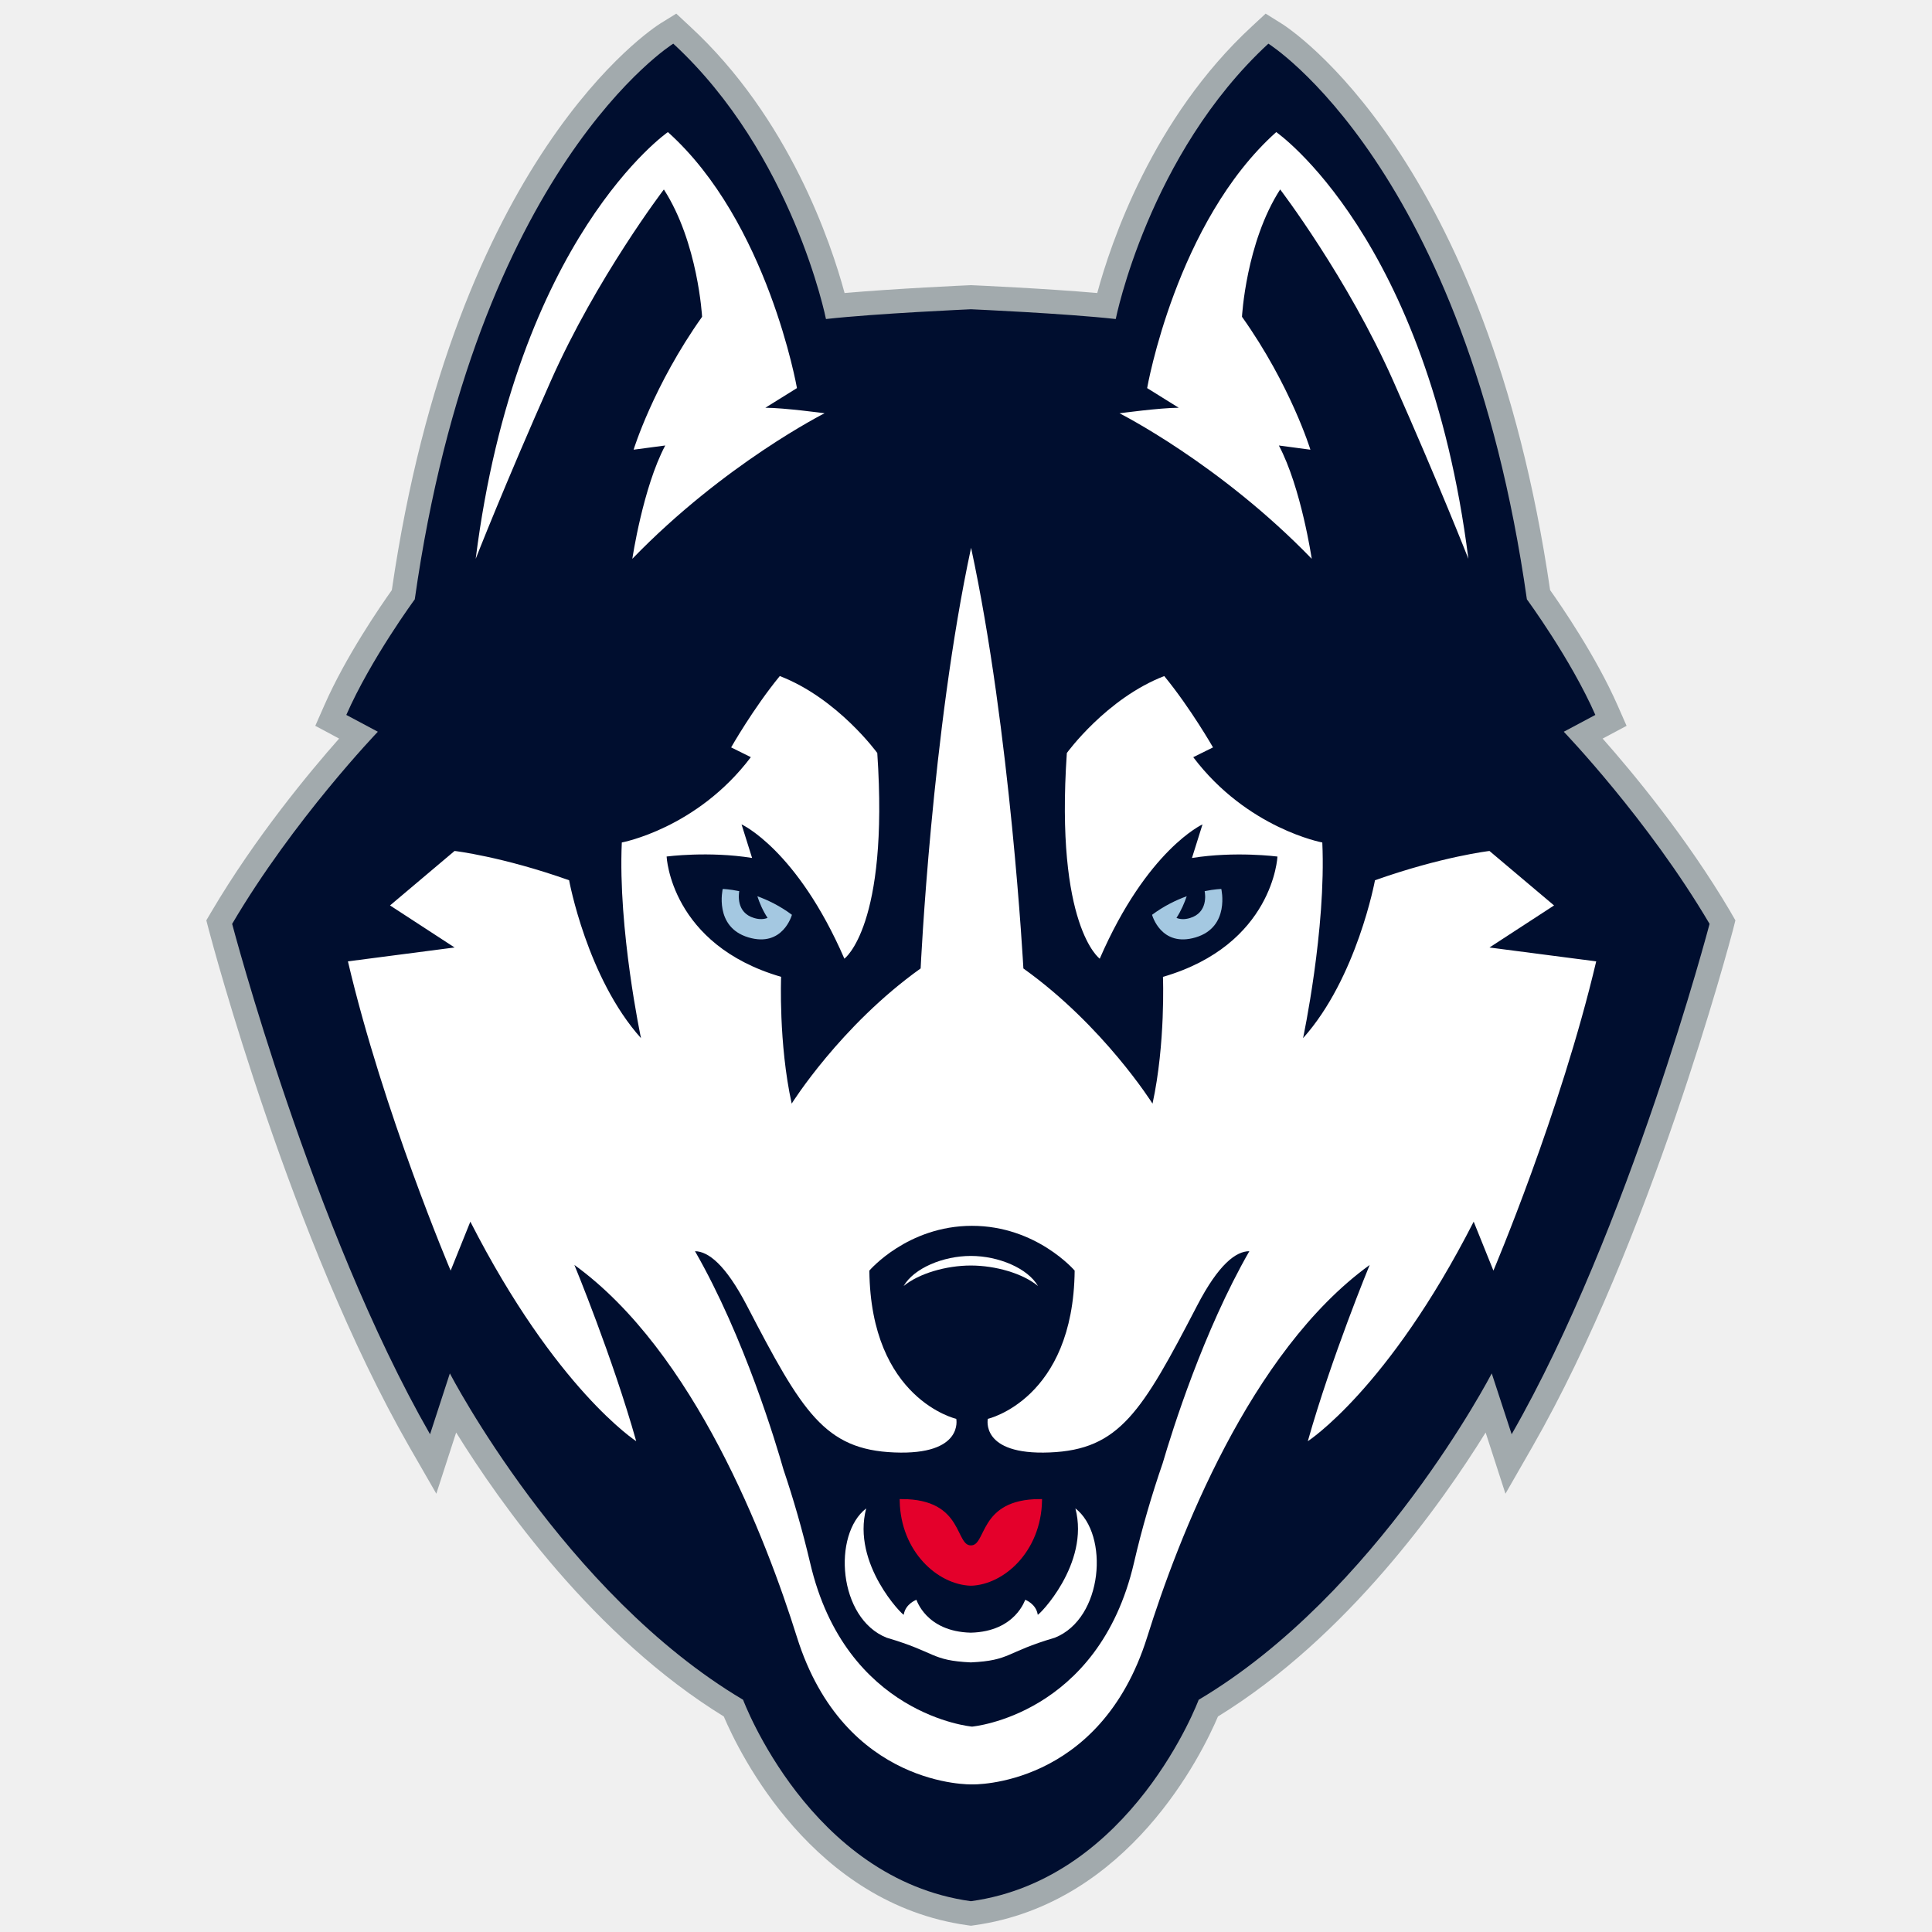
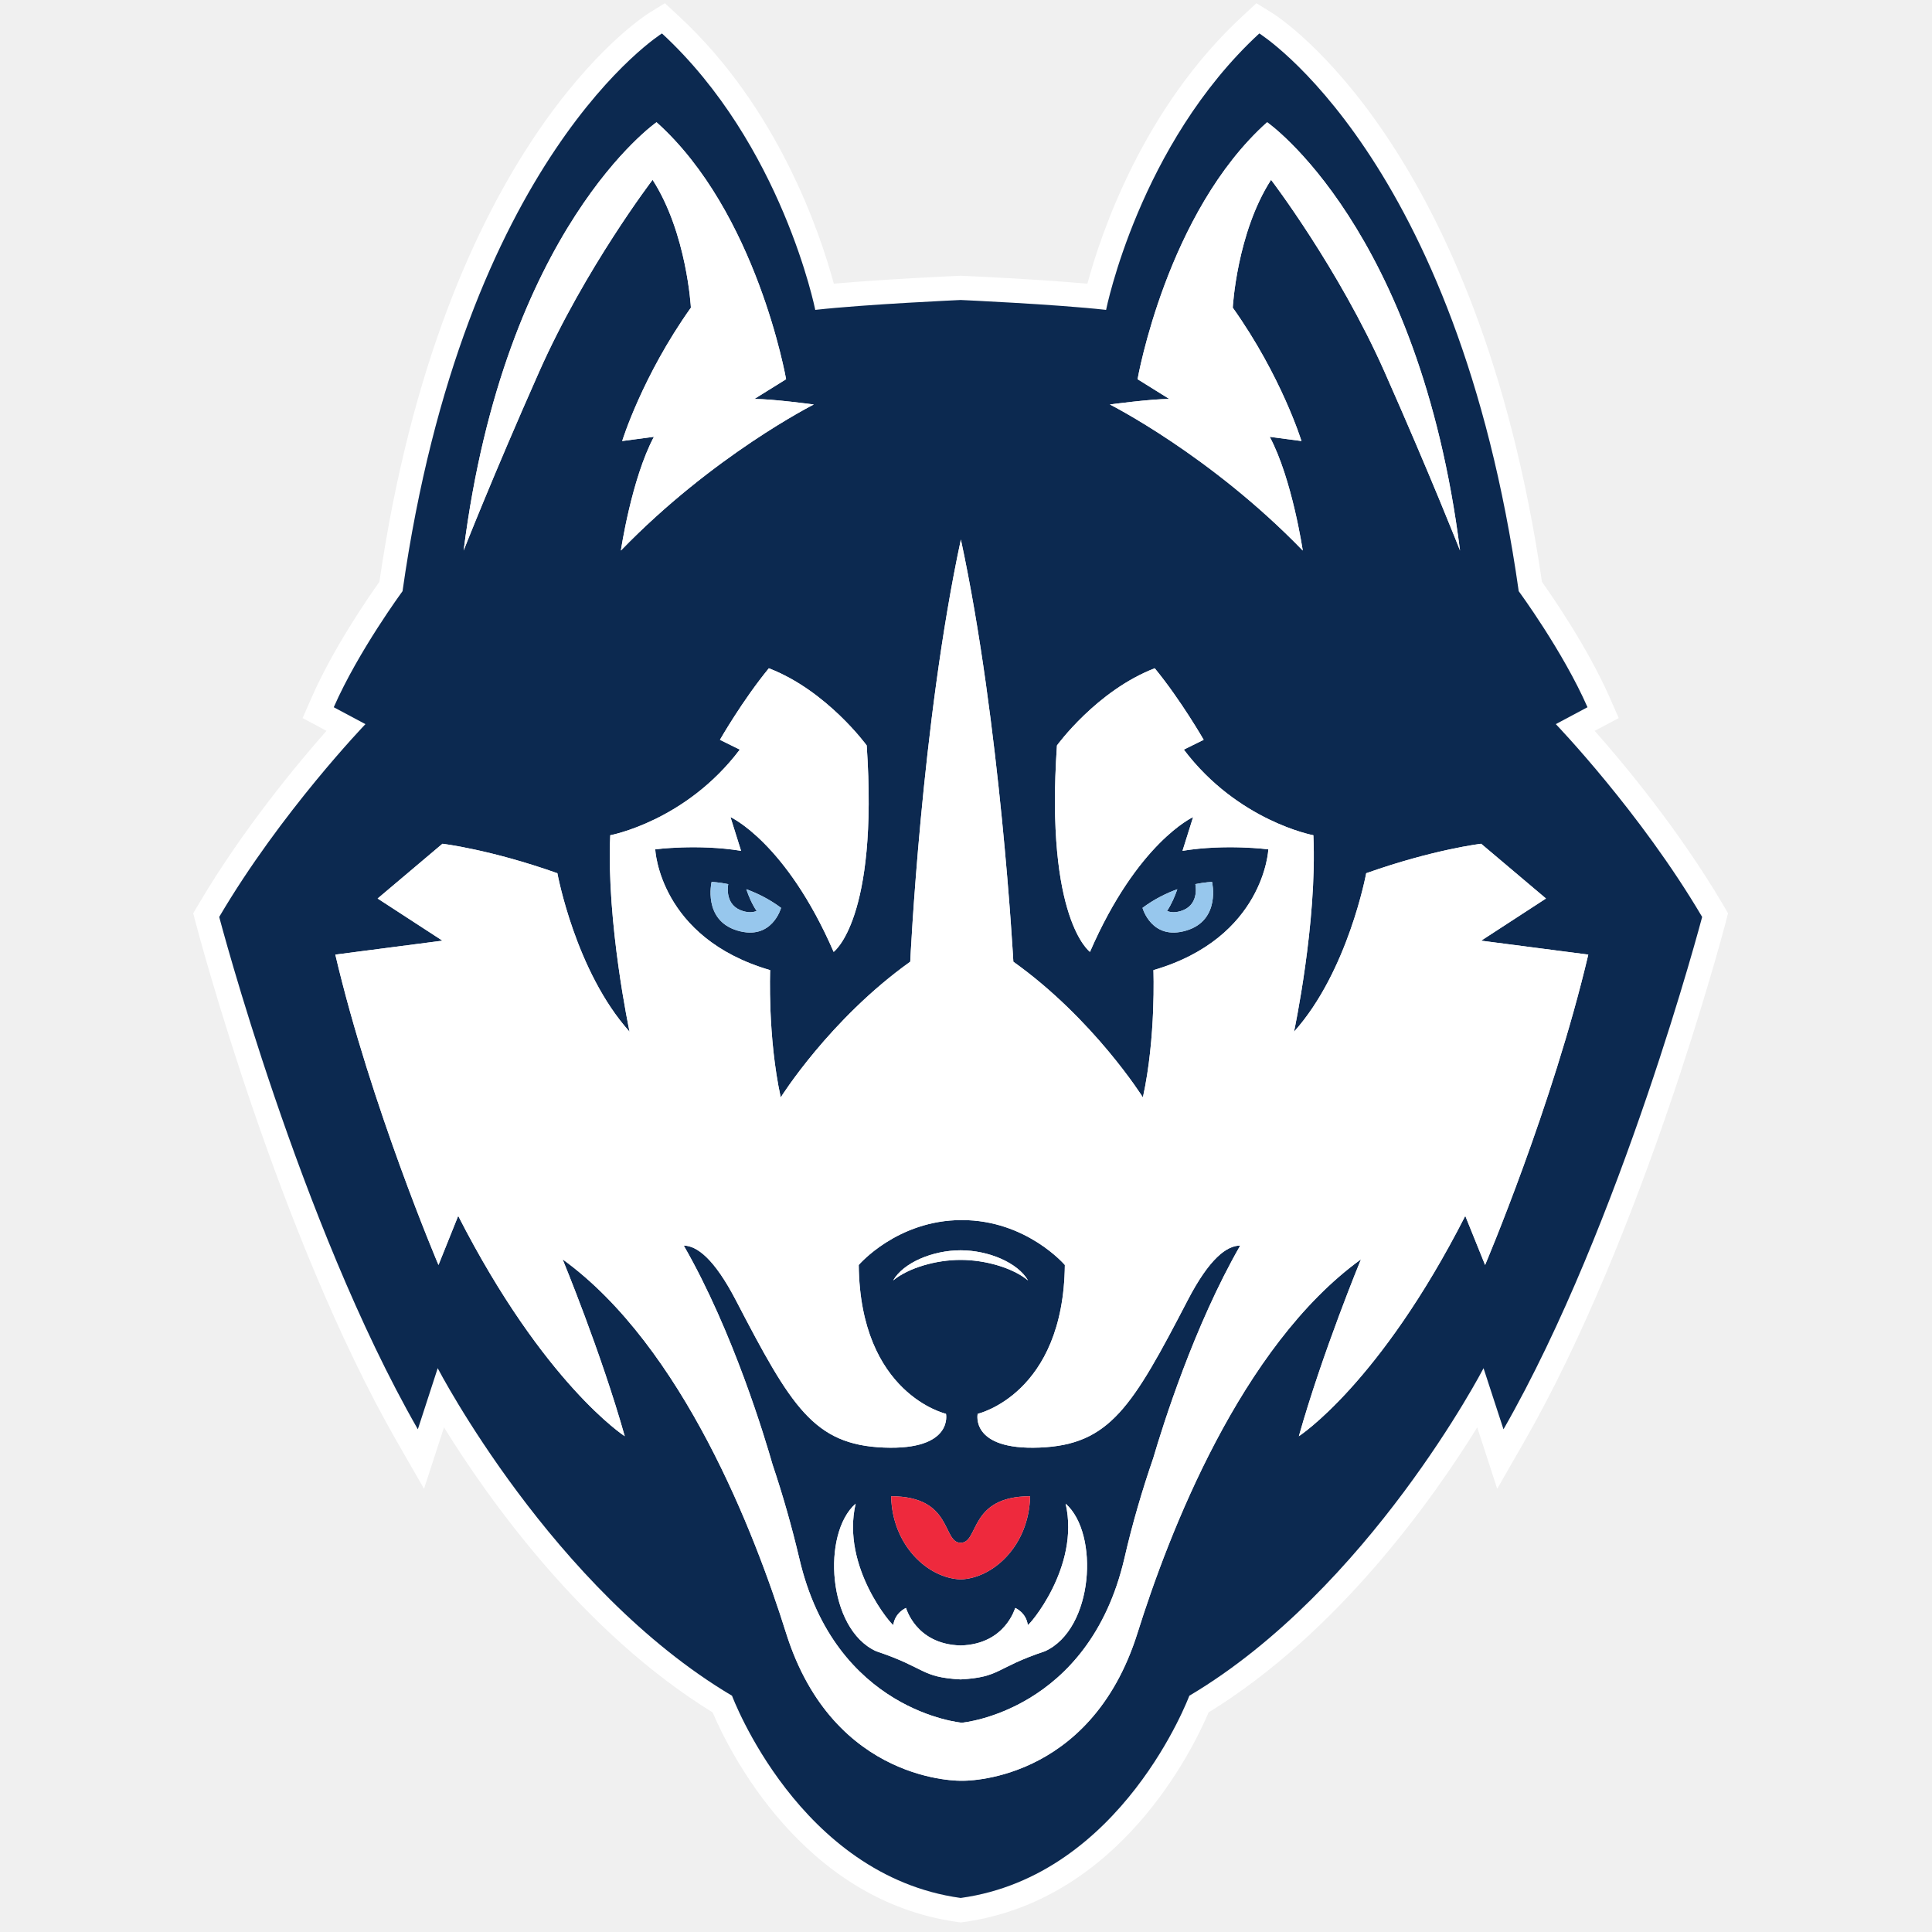
- <svg xmlns="http://www.w3.org/2000/svg" width="250px" height="250px" viewBox="0 0 250 250" version="1.1">
-   <defs />
-   <g id="Page-1" stroke="none" stroke-width="1" fill="none" fill-rule="evenodd">
-     <g id="UCONN" fill-rule="nonzero">
-       <g id="Connecticut_Huskies_logo" transform="translate(24, 0)">
-         <path d="M199.922,117.978 C194.238,108.343 187.2,99.885 183.381,95.572 L186.479,93.922 L185.312,91.271 C182.532,84.948 178.035,78.405 176.585,76.361 C168.379,20.195 142.888,3.7 141.793,3.023 L139.771,1.764 L138.024,3.386 C125.146,15.257 119.721,31.489 117.983,37.918 C111.351,37.335 102.211,36.923 101.771,36.907 L101.649,36.898 L101.503,36.907 C101.063,36.923 91.929,37.335 85.289,37.918 C83.551,31.489 78.138,15.256 65.25,3.386 L63.509,1.764 L61.472,3.023 C60.399,3.701 34.889,20.196 26.702,76.361 C25.248,78.405 20.737,84.948 17.966,91.271 L16.799,93.922 L19.881,95.572 C16.069,99.885 9.034,108.343 3.356,117.978 L2.699,119.09 L3.029,120.36 C3.462,121.982 13.696,160.564 28.947,187.181 L32.46,193.285 L35.026,185.367 C40.729,194.567 52.916,211.81 69.658,222.111 C71.701,226.915 81.158,246.334 101.206,249.128 L101.646,249.189 L102.068,249.128 C122.118,246.333 131.563,226.915 133.606,222.111 C150.349,211.81 162.54,194.567 168.239,185.367 L170.805,193.285 L174.308,187.181 C189.566,160.567 199.808,121.983 200.239,120.36 L200.559,119.09 L199.915,117.978 L199.922,117.978 Z" id="Shape" fill="#A2AAAD" />
-         <path d="M63.12,5.649 C63.12,5.649 37.623,21.551 29.671,77.553 C29.671,77.553 23.992,85.271 20.812,92.511 L24.893,94.687 C24.893,94.687 14.001,106.023 6.04,119.55 C6.04,119.55 16.429,159.052 31.648,185.591 L34.211,177.716 C34.211,177.716 48.98,206.202 72.155,219.95 C72.155,219.95 80.786,243.135 101.636,246.015 C122.468,243.134 131.109,219.95 131.109,219.95 C154.276,206.202 169.031,177.716 169.031,177.716 L171.608,185.591 C186.826,159.052 197.218,119.55 197.218,119.55 C189.252,106.024 178.351,94.687 178.351,94.687 L182.437,92.511 C179.257,85.271 173.578,77.553 173.578,77.553 C165.627,21.552 140.126,5.649 140.126,5.649 C124.633,19.96 120.376,41.283 120.376,41.283 C113.891,40.559 101.638,40.018 101.638,40.018 C101.638,40.018 89.365,40.559 82.88,41.283 C82.88,41.283 78.623,19.96 63.121,5.649 L63.12,5.649 Z" id="Shape" fill="#000E2F" />
-         <path d="M62.421,17.091 L62.421,17.096 C62.421,17.096 42.824,30.666 37.554,72.314 C37.554,72.314 41.327,62.685 47.272,49.299 C53.21,35.908 61.905,24.517 61.905,24.517 C66.335,31.399 66.85,40.993 66.85,40.993 C60.542,49.873 57.987,58.19 57.987,58.19 L62.082,57.646 C59.195,63.08 57.824,72.308 57.824,72.308 C69.744,59.998 82.701,53.475 82.701,53.475 C82.701,53.475 77.422,52.763 75.036,52.763 L79.126,50.219 C79.126,50.219 75.361,28.684 62.421,17.09 L62.421,17.091 Z M141.141,17.091 L141.141,17.096 C128.196,28.684 124.44,50.22 124.44,50.22 L128.526,52.764 C126.146,52.764 120.865,53.48 120.865,53.48 C120.865,53.48 133.82,59.999 145.738,72.309 C145.738,72.309 144.371,63.084 141.485,57.647 L145.566,58.191 C145.566,58.191 143.017,49.866 136.712,40.99 C136.712,40.99 137.22,31.393 141.652,24.514 C141.652,24.514 150.351,35.902 156.286,49.295 C162.227,62.678 166.008,72.31 166.008,72.31 C160.732,30.66 141.141,17.09 141.141,17.09 L141.141,17.091 Z M101.655,70.892 C96.558,94.605 95.131,125.314 95.131,125.314 C84.742,132.736 78.445,142.806 78.445,142.806 C76.731,135.02 77.075,126.402 77.075,126.402 C62.761,122.238 62.26,110.833 62.26,110.833 C62.26,110.833 67.701,110.114 73.319,111.019 L71.955,106.674 C71.955,106.674 79.122,109.921 85.262,124.052 C85.262,124.052 91.043,119.878 89.519,97.437 C89.519,97.437 84.397,90.368 76.905,87.481 C73.493,91.635 70.609,96.712 70.609,96.712 L73.158,97.976 C66.178,107.22 56.462,109.016 56.462,109.016 C55.949,120.248 58.944,134.336 58.944,134.336 C51.955,126.549 49.642,113.903 49.642,113.903 C40.961,110.827 34.822,110.113 34.822,110.113 L26.469,117.163 L34.822,122.604 L21.021,124.4 C25.612,143.95 34.314,164.416 34.314,164.416 L36.863,158.082 C47.945,179.789 58.326,186.491 58.326,186.491 C55.269,175.641 50.327,163.686 50.327,163.686 C65.832,174.912 75.121,199.073 79.121,211.839 C85.261,231.395 101.788,230.902 101.788,230.902 C101.788,230.902 118.308,231.395 124.445,211.839 C128.44,199.074 137.733,174.912 153.234,163.686 C153.234,163.686 148.291,175.641 145.23,186.491 C145.23,186.491 155.617,179.789 166.694,158.082 L169.247,164.417 C169.247,164.417 177.94,143.95 182.549,124.401 L168.737,122.606 L177.094,117.165 L168.737,110.115 C168.737,110.115 162.603,110.829 153.922,113.905 C153.922,113.905 151.594,126.551 144.615,134.338 C144.615,134.338 147.616,120.249 147.106,109.018 C147.106,109.018 137.392,107.222 130.406,97.979 L132.964,96.714 C132.964,96.714 130.063,91.637 126.654,87.483 C119.167,90.37 114.049,97.439 114.049,97.439 C112.516,119.879 118.306,124.054 118.306,124.054 C124.443,109.923 131.604,106.676 131.604,106.676 L130.239,111.024 C135.856,110.12 141.302,110.838 141.302,110.838 C141.302,110.838 140.795,122.243 126.487,126.407 C126.487,126.407 126.832,135.025 125.136,142.811 C125.136,142.811 118.815,132.741 108.426,125.319 C108.426,125.319 106.772,94.606 101.659,70.895 L101.655,70.892 Z" id="Shape" fill="#FFFFFF" />
-         <path d="M101.782,158.622 C110.118,158.622 115.061,164.416 115.061,164.416 C114.89,181.079 103.825,183.598 103.825,183.598 C103.825,183.598 102.797,188.316 111.829,187.946 C120.865,187.586 123.76,182.699 130.911,168.941 C133.7,163.562 135.954,161.905 137.665,161.905 C131.724,172.261 127.715,185.025 126.454,189.326 C125.048,193.401 123.763,197.768 122.731,202.247 C118.134,221.989 101.782,223.424 101.782,223.424 C101.782,223.424 85.425,221.989 80.834,202.247 C79.848,198.065 78.68,193.992 77.379,190.152 C76.465,186.933 72.327,173.025 65.933,161.905 C67.641,161.933 69.858,163.604 72.644,168.94 C79.792,182.699 82.699,187.586 91.726,187.946 C100.755,188.316 99.74,183.598 99.74,183.598 C99.74,183.598 88.663,181.079 88.495,164.416 C88.495,164.416 93.422,158.621 101.782,158.621 L101.782,158.622 Z" id="Shape" fill="#000E2F" />
-         <path d="M69.521,115.033 C69.521,115.033 68.355,119.954 72.833,121.295 C77.314,122.642 78.475,118.374 78.475,118.374 C76.929,117.219 75.359,116.468 74.002,115.973 C74.283,116.838 74.71,117.849 75.324,118.775 C74.875,118.952 74.301,119.009 73.578,118.789 C71.244,118.096 71.595,115.724 71.659,115.315 C70.358,115.046 69.521,115.033 69.521,115.033 L69.521,115.033 Z M134.035,115.033 C134.035,115.033 133.196,115.046 131.882,115.315 C131.961,115.724 132.311,118.098 129.978,118.794 C129.248,119.014 128.679,118.955 128.236,118.775 C128.84,117.849 129.263,116.841 129.562,115.973 C128.182,116.471 126.631,117.219 125.076,118.374 C125.076,118.374 126.225,122.642 130.727,121.295 C135.202,119.954 134.035,115.033 134.035,115.033 L134.035,115.033 Z" id="Shape" fill="#A4C8E1" />
-         <path d="M101.638,204.945 C105.787,204.807 110.433,200.641 110.588,194.229 C102.64,194.229 104.03,200.222 101.638,200.222 C99.228,200.222 100.664,194.229 92.67,194.229 C92.81,200.641 97.462,204.807 101.638,204.945" id="Shape" stroke="#E4002B" stroke-width="0.5" fill="#E4002B" />
-         <path d="M101.626,162.517 C98.024,162.517 94.246,164.117 92.93,166.412 C94.894,164.784 98.446,163.758 101.626,163.758 C104.824,163.758 108.365,164.784 110.317,166.412 C108.991,164.118 105.23,162.517 101.626,162.517 Z M88.085,195.187 C83.717,198.549 84.434,209.416 90.739,211.921 C97.209,213.821 96.425,214.861 101.621,215.114 C106.82,214.861 106.028,213.82 112.489,211.921 C118.791,209.416 119.516,198.549 115.157,195.187 C117.045,202.397 110.345,209.125 110.284,208.942 C110.064,207.513 108.671,207.023 108.671,207.009 C108.655,206.915 107.471,211.127 101.621,211.267 C95.756,211.127 94.581,206.916 94.581,207.009 C94.581,207.023 93.167,207.513 92.944,208.942 C92.892,209.125 86.185,202.397 88.085,195.187 L88.085,195.187 Z" id="Shape" fill="#FFFFFF" />
+ <svg xmlns="http://www.w3.org/2000/svg" width="200px" height="200px" viewBox="0 0 200 200" version="1.1">
+   <g id="uconn" stroke="none" stroke-width="1" fill="none" fill-rule="evenodd">
+     <g id="uconn_BGL">
+       <g id="uconn" transform="translate(20, 0)">
+         <g id="g10" transform="translate(79.50308, 99.57596) scale(-1, 1) rotate(-180) translate(-79.50308, -99.57596) translate(0, 0.141743)" fill-rule="nonzero">
+           <g id="g12">
+             <path d="M135.641,51.051 L133.576,57.377 C133.576,57.377 121.724,34.509 103.117,23.467 C103.117,23.467 96.185,4.848 79.449,2.534 C62.711,4.848 55.78,23.467 55.78,23.467 C37.172,34.509 25.311,57.377 25.311,57.377 L23.255,51.051 C11.035,72.368 2.693,104.088 2.693,104.088 C9.08,114.948 17.832,124.049 17.832,124.049 L14.552,125.798 C17.104,131.611 21.671,137.809 21.671,137.809 C28.05,182.776 48.526,195.547 48.526,195.547 C60.974,184.055 64.395,166.93 64.395,166.93 C69.598,167.512 79.449,167.954 79.449,167.954 C79.449,167.954 89.296,167.512 94.503,166.93 C94.503,166.93 97.921,184.055 110.363,195.547 C110.363,195.547 130.838,182.776 137.217,137.809 C137.217,137.809 141.785,131.611 144.336,125.798 L141.056,124.049 C141.056,124.049 149.809,114.948 156.205,104.088 C156.205,104.088 147.859,72.368 135.641,51.051 Z M158.365,105.363 C153.802,113.096 148.149,119.889 145.081,123.353 L147.572,124.675 L146.635,126.805 C144.4,131.883 140.791,137.137 139.622,138.778 C133.039,183.88 112.567,197.124 111.692,197.668 L110.065,198.679 L108.665,197.38 C98.321,187.845 93.964,174.81 92.568,169.645 C87.248,170.116 79.905,170.446 79.552,170.459 L79.449,170.468 L79.337,170.459 C78.985,170.446 71.649,170.116 66.316,169.645 C64.923,174.81 60.576,187.845 50.229,197.38 L48.829,198.679 L47.196,197.668 C46.33,197.124 25.849,183.88 19.275,138.778 C18.108,137.137 14.484,131.883 12.26,126.805 L11.326,124.675 L13.798,123.353 C10.739,119.889 5.088,113.096 0.532,105.363 L0,104.467 L0.268,103.449 C0.612,102.145 8.835,71.165 21.078,49.794 L23.895,44.893 L25.962,51.248 C30.534,43.861 40.325,30.016 53.769,21.745 C55.412,17.889 63.002,2.29 79.104,0.048 L79.449,0 L79.793,0.048 C95.895,2.29 103.476,17.889 105.117,21.745 C118.562,30.016 128.354,43.861 132.924,51.248 L134.99,44.893 L137.804,49.794 C150.054,71.165 158.279,102.145 158.624,103.449 L158.882,104.467 L158.365,105.363 L158.365,105.363 Z" id="path14" fill="#FFFFFF" />
+             <path d="M88.17,28.073 C82.979,26.341 83.612,25.388 79.442,25.158 C75.271,25.388 75.9,26.341 70.706,28.073 C65.644,30.361 65.065,40.282 68.575,43.35 C67.046,36.773 72.433,30.627 72.475,30.794 C72.659,32.1 73.787,32.548 73.787,32.557 C73.787,32.643 74.733,28.799 79.442,28.672 C84.142,28.799 85.092,32.643 85.102,32.557 C85.102,32.548 86.22,32.1 86.397,30.794 C86.445,30.627 91.828,36.773 90.314,43.35 C93.813,40.282 93.229,30.361 88.17,28.073 L88.17,28.073 Z M79.449,39.303 C81.377,39.303 80.256,44.117 86.637,44.117 C86.518,38.969 82.788,35.624 79.449,35.511 C76.101,35.624 72.371,38.969 72.249,44.117 C78.679,44.117 77.518,39.303 79.449,39.303 Z M72.457,66.456 C73.516,68.298 76.551,69.58 79.442,69.58 C82.338,69.58 85.358,68.298 86.424,66.456 C84.853,67.761 82.01,68.586 79.442,68.586 C76.883,68.586 74.036,67.761 72.457,66.456 Z M102.957,64.422 C97.215,53.372 94.887,49.452 87.631,49.159 C80.386,48.865 81.209,52.654 81.209,52.654 C81.209,52.654 90.096,54.678 90.233,68.059 C90.233,68.059 86.268,72.71 79.567,72.71 C72.858,72.71 68.896,68.059 68.896,68.059 C69.032,54.678 77.929,52.654 77.929,52.654 C77.929,52.654 78.743,48.865 71.49,49.159 C64.244,49.452 61.913,53.372 56.17,64.422 C53.937,68.705 52.154,70.046 50.782,70.07 C55.918,61.141 59.238,49.976 59.977,47.392 C61.017,44.308 61.952,41.037 62.745,37.679 C66.431,21.826 79.567,20.674 79.567,20.674 C79.567,20.674 92.7,21.826 96.394,37.679 C97.22,41.276 98.25,44.783 99.38,48.055 C100.393,51.507 103.613,61.756 108.387,70.07 C107.007,70.07 105.199,68.741 102.957,64.422 L102.957,64.422 Z" id="path16" fill="#0C2950" />
+             <path d="M102.216,104.693 C104.087,105.25 103.807,107.158 103.742,107.486 C104.798,107.702 105.472,107.711 105.472,107.711 C105.472,107.711 106.408,103.76 102.813,102.682 C99.201,101.601 98.273,105.029 98.273,105.029 C99.521,105.955 100.769,106.557 101.874,106.957 C101.634,106.261 101.299,105.45 100.813,104.706 C101.172,104.561 101.627,104.516 102.216,104.693 L102.216,104.693 Z M56.926,104.693 C57.51,104.516 57.966,104.561 58.326,104.706 C57.828,105.45 57.493,106.261 57.26,106.957 C58.359,106.557 59.616,105.955 60.857,105.029 C60.857,105.029 59.928,101.601 56.324,102.682 C52.73,103.76 53.666,107.711 53.666,107.711 C53.666,107.711 54.337,107.702 55.386,107.486 C55.331,107.158 55.05,105.25 56.926,104.693 L56.926,104.693 Z M144.419,100.19 C140.719,84.49 133.737,68.059 133.737,68.059 L131.684,73.141 C122.797,55.711 114.457,50.333 114.457,50.333 C116.914,59.042 120.886,68.643 120.886,68.643 C108.432,59.63 100.973,40.23 97.761,29.978 C92.834,14.274 79.567,14.667 79.567,14.667 C79.567,14.667 66.299,14.274 61.367,29.978 C58.158,40.23 50.694,59.63 38.243,68.643 C38.243,68.643 42.217,59.042 44.674,50.333 C44.674,50.333 36.337,55.711 27.433,73.141 L25.392,68.059 C25.392,68.059 18.401,84.49 14.712,100.19 L25.802,101.632 L19.092,105.997 L25.802,111.665 C25.802,111.665 30.725,111.086 37.699,108.615 C37.699,108.615 39.558,98.46 45.172,92.208 C45.172,92.208 42.758,103.529 43.174,112.547 C43.174,112.547 50.976,113.987 56.581,121.41 L54.528,122.426 C54.528,122.426 56.852,126.495 59.592,129.831 C65.604,127.513 69.721,121.841 69.721,121.841 C70.946,103.819 66.299,100.471 66.299,100.471 C61.367,111.819 55.618,114.426 55.618,114.426 L56.714,110.934 C52.2,111.665 47.829,111.086 47.829,111.086 C47.829,111.086 48.235,101.926 59.727,98.582 C59.727,98.582 59.453,91.662 60.822,85.41 C60.822,85.41 65.884,93.497 74.228,99.455 C74.228,99.455 75.374,124.117 79.47,143.157 C83.571,124.117 84.902,99.455 84.902,99.455 C93.243,93.497 98.312,85.41 98.312,85.41 C99.68,91.662 99.402,98.582 99.402,98.582 C110.89,101.926 111.299,111.086 111.299,111.086 C111.299,111.086 106.926,111.665 102.413,110.934 L103.51,114.426 C103.51,114.426 97.761,111.819 92.834,100.471 C92.834,100.471 88.182,103.819 89.416,121.841 C89.416,121.841 93.524,127.513 99.539,129.831 C102.276,126.495 104.604,122.426 104.604,122.426 L102.549,121.41 C108.159,113.987 115.959,112.547 115.959,112.547 C116.371,103.529 113.958,92.208 113.958,92.208 C119.561,98.46 121.429,108.615 121.429,108.615 C128.402,111.086 133.329,111.665 133.329,111.665 L140.039,105.997 L133.329,101.632 L144.419,100.19 Z M47.965,186.356 C58.359,177.05 61.377,159.754 61.377,159.754 L58.093,157.711 C60.008,157.711 64.244,157.138 64.244,157.138 C64.244,157.138 53.844,151.9 44.274,142.018 C44.274,142.018 45.369,149.425 47.692,153.791 L44.408,153.355 C44.408,153.355 46.459,160.036 51.522,167.163 C51.522,167.163 51.109,174.874 47.556,180.396 C47.556,180.396 40.57,171.25 35.802,160.497 C31.03,149.747 27.995,142.018 27.995,142.018 C32.23,175.457 47.965,186.356 47.965,186.356 Z M97.761,159.754 C97.761,159.754 100.779,177.05 111.172,186.356 C111.172,186.356 126.905,175.457 131.142,142.018 C131.142,142.018 128.102,149.747 123.336,160.497 C118.569,171.25 111.58,180.396 111.58,180.396 C108.025,174.874 107.615,167.163 107.615,167.163 C112.677,160.036 114.727,153.355 114.727,153.355 L111.443,153.791 C113.766,149.425 114.861,142.018 114.861,142.018 C105.294,151.9 94.892,157.138 94.892,157.138 C94.892,157.138 99.128,157.711 101.042,157.711 L97.761,159.754 Z M144.336,125.798 C141.785,131.611 137.217,137.809 137.217,137.809 C130.838,182.776 110.363,195.547 110.363,195.547 C97.921,184.055 94.503,166.93 94.503,166.93 C89.296,167.512 79.449,167.954 79.449,167.954 C79.449,167.954 69.598,167.512 64.395,166.93 C64.395,166.93 60.974,184.055 48.526,195.547 C48.526,195.547 28.05,182.776 21.671,137.809 C21.671,137.809 17.104,131.611 14.552,125.798 L17.832,124.049 C17.832,124.049 9.08,114.948 2.693,104.088 C2.693,104.088 11.035,72.368 23.255,51.051 L25.311,57.377 C25.311,57.377 37.172,34.509 55.78,23.467 C55.78,23.467 62.711,4.848 79.449,2.534 C96.185,4.848 103.117,23.467 103.117,23.467 C121.724,34.509 133.576,57.377 133.576,57.377 L135.641,51.051 C147.859,72.368 156.205,104.088 156.205,104.088 C149.809,114.948 141.056,124.049 141.056,124.049 L144.336,125.798 L144.336,125.798 Z" id="path18" fill="#0C2950" />
+             <path d="M47.556,180.396 C51.109,174.874 51.522,167.163 51.522,167.163 C46.459,160.036 44.408,153.355 44.408,153.355 L47.692,153.791 C45.369,149.425 44.274,142.018 44.274,142.018 C53.844,151.9 64.244,157.138 64.244,157.138 C64.244,157.138 60.008,157.711 58.093,157.711 L61.377,159.754 C61.377,159.754 58.359,177.05 47.965,186.356 C47.965,186.356 32.23,175.457 27.995,142.018 C27.995,142.018 31.03,149.747 35.802,160.497 C40.57,171.25 47.556,180.396 47.556,180.396" id="path20" fill="#FFFFFF" />
+             <path d="M114.861,142.018 C114.861,142.018 113.766,149.425 111.443,153.791 L114.727,153.355 C114.727,153.355 112.677,160.036 107.615,167.163 C107.615,167.163 108.025,174.874 111.58,180.396 C111.58,180.396 118.569,171.25 123.336,160.497 C128.102,149.747 131.142,142.018 131.142,142.018 C126.905,175.457 111.172,186.356 111.172,186.356 C100.779,177.05 97.761,159.754 97.761,159.754 L101.042,157.711 C99.128,157.711 94.892,157.138 94.892,157.138 C94.892,157.138 105.294,151.9 114.861,142.018" id="path22" fill="#FFFFFF" />
+             <path d="M53.666,107.711 C53.666,107.711 52.73,103.76 56.324,102.682 C59.928,101.601 60.857,105.029 60.857,105.029 C59.616,105.955 58.359,106.557 57.26,106.957 C57.493,106.261 57.828,105.45 58.326,104.706 C57.966,104.561 57.51,104.516 56.926,104.693 C55.05,105.25 55.331,107.158 55.386,107.486 C54.337,107.702 53.666,107.711 53.666,107.711" id="path24" fill="#97C7ED" />
+             <path d="M98.273,105.029 C98.273,105.029 99.201,101.601 102.813,102.682 C106.408,103.76 105.472,107.711 105.472,107.711 C105.472,107.711 104.798,107.702 103.742,107.486 C103.807,107.158 104.087,105.25 102.216,104.693 C101.627,104.516 101.172,104.561 100.813,104.706 C101.299,105.45 101.634,106.261 101.874,106.957 C100.769,106.557 99.521,105.955 98.273,105.029" id="path26" fill="#97C7ED" />
+             <path d="M79.449,35.511 C82.788,35.624 86.518,38.969 86.637,44.117 C80.256,44.117 81.377,39.303 79.449,39.303 C77.518,39.303 78.679,44.117 72.249,44.117 C72.371,38.969 76.101,35.624 79.449,35.511" id="path28" fill="#EE293D" />
+             <path d="M86.424,66.456 C85.358,68.298 82.338,69.58 79.442,69.58 C76.551,69.58 73.516,68.298 72.457,66.456 C74.036,67.761 76.883,68.586 79.442,68.586 C82.01,68.586 84.853,67.761 86.424,66.456" id="path30" fill="#FFFFFF" />
+             <path d="M86.397,30.794 C86.22,32.1 85.102,32.548 85.102,32.557 C85.092,32.643 84.142,28.799 79.442,28.672 C74.733,28.799 73.787,32.643 73.787,32.557 C73.787,32.548 72.659,32.1 72.475,30.794 C72.433,30.627 67.046,36.773 68.575,43.35 C65.065,40.282 65.644,30.361 70.706,28.073 C75.9,26.341 75.271,25.388 79.442,25.158 C83.612,25.388 82.979,26.341 88.17,28.073 C93.229,30.361 93.813,40.282 90.314,43.35 C91.828,36.773 86.445,30.627 86.397,30.794" id="path32" fill="#FFFFFF" />
+             <path d="M99.38,48.055 C98.25,44.783 97.22,41.276 96.394,37.679 C92.7,21.826 79.567,20.674 79.567,20.674 C79.567,20.674 66.431,21.826 62.745,37.679 C61.952,41.037 61.017,44.308 59.977,47.392 C59.238,49.976 55.918,61.141 50.782,70.07 C52.154,70.046 53.937,68.705 56.17,64.422 C61.913,53.372 64.244,49.452 71.49,49.159 C78.743,48.865 77.929,52.654 77.929,52.654 C77.929,52.654 69.032,54.678 68.896,68.059 C68.896,68.059 72.858,72.71 79.567,72.71 C86.268,72.71 90.233,68.059 90.233,68.059 C90.096,54.678 81.209,52.654 81.209,52.654 C81.209,52.654 80.386,48.865 87.631,49.159 C94.887,49.452 97.215,53.372 102.957,64.422 C105.199,68.741 107.007,70.07 108.387,70.07 C103.613,61.756 100.393,51.507 99.38,48.055 L99.38,48.055 Z M140.039,105.997 L133.329,111.665 C133.329,111.665 128.402,111.086 121.429,108.615 C121.429,108.615 119.561,98.46 113.958,92.208 C113.958,92.208 116.371,103.529 115.959,112.547 C115.959,112.547 108.159,113.987 102.549,121.41 L104.604,122.426 C104.604,122.426 102.276,126.495 99.539,129.831 C93.524,127.513 89.416,121.841 89.416,121.841 C88.182,103.819 92.834,100.471 92.834,100.471 C97.761,111.819 103.51,114.426 103.51,114.426 L102.413,110.934 C106.926,111.665 111.299,111.086 111.299,111.086 C111.299,111.086 110.89,101.926 99.402,98.582 C99.402,98.582 99.68,91.662 98.312,85.41 C98.312,85.41 93.243,93.497 84.902,99.455 C84.902,99.455 83.571,124.117 79.47,143.157 C75.374,124.117 74.228,99.455 74.228,99.455 C65.884,93.497 60.822,85.41 60.822,85.41 C59.453,91.662 59.727,98.582 59.727,98.582 C48.235,101.926 47.829,111.086 47.829,111.086 C47.829,111.086 52.2,111.665 56.714,110.934 L55.618,114.426 C55.618,114.426 61.367,111.819 66.299,100.471 C66.299,100.471 70.946,103.819 69.721,121.841 C69.721,121.841 65.604,127.513 59.592,129.831 C56.852,126.495 54.528,122.426 54.528,122.426 L56.581,121.41 C50.976,113.987 43.174,112.547 43.174,112.547 C42.758,103.529 45.172,92.208 45.172,92.208 C39.558,98.46 37.699,108.615 37.699,108.615 C30.725,111.086 25.802,111.665 25.802,111.665 L19.092,105.997 L25.802,101.632 L14.712,100.19 C18.401,84.49 25.392,68.059 25.392,68.059 L27.433,73.141 C36.337,55.711 44.674,50.333 44.674,50.333 C42.217,59.042 38.243,68.643 38.243,68.643 C50.694,59.63 58.158,40.23 61.367,29.978 C66.299,14.274 79.567,14.667 79.567,14.667 C79.567,14.667 92.834,14.274 97.761,29.978 C100.973,40.23 108.432,59.63 120.886,68.643 C120.886,68.643 116.914,59.042 114.457,50.333 C114.457,50.333 122.797,55.711 131.684,73.141 L133.737,68.059 C133.737,68.059 140.719,84.49 144.419,100.19 L133.329,101.632 L140.039,105.997 L140.039,105.997 Z" id="path34" fill="#FFFFFF" />
+           </g>
+         </g>
      </g>
    </g>
  </g>
</svg>
